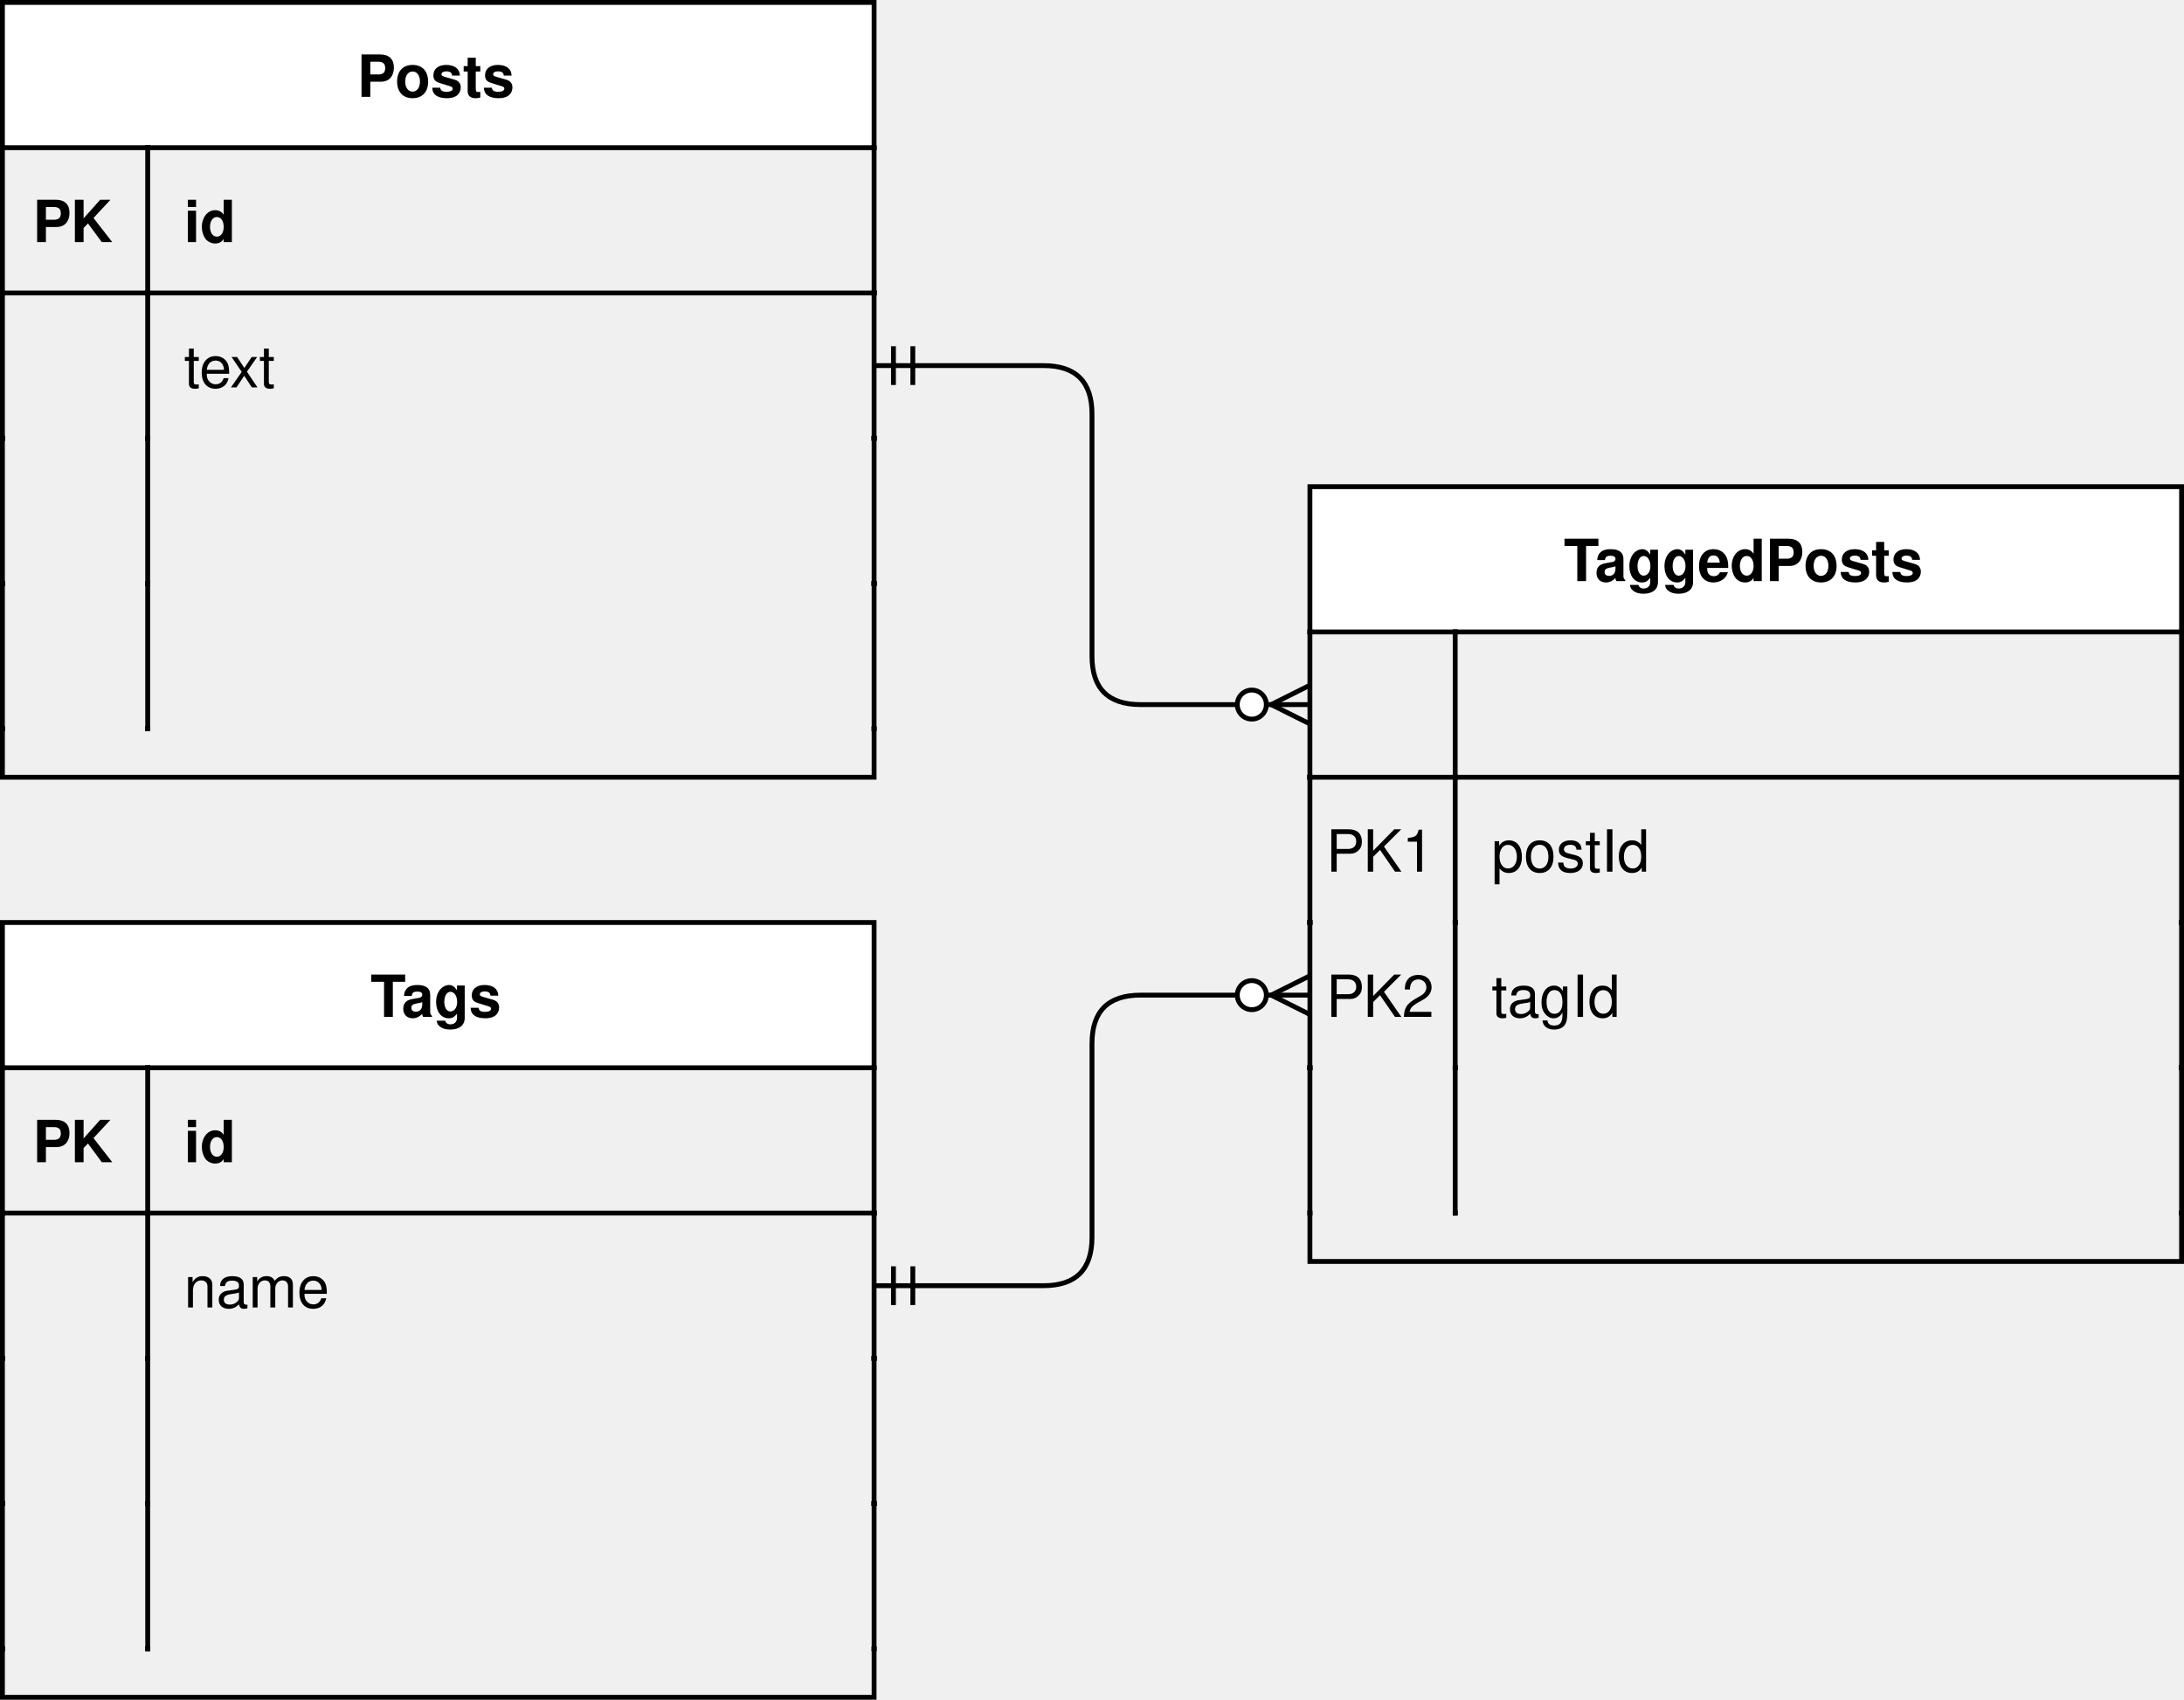
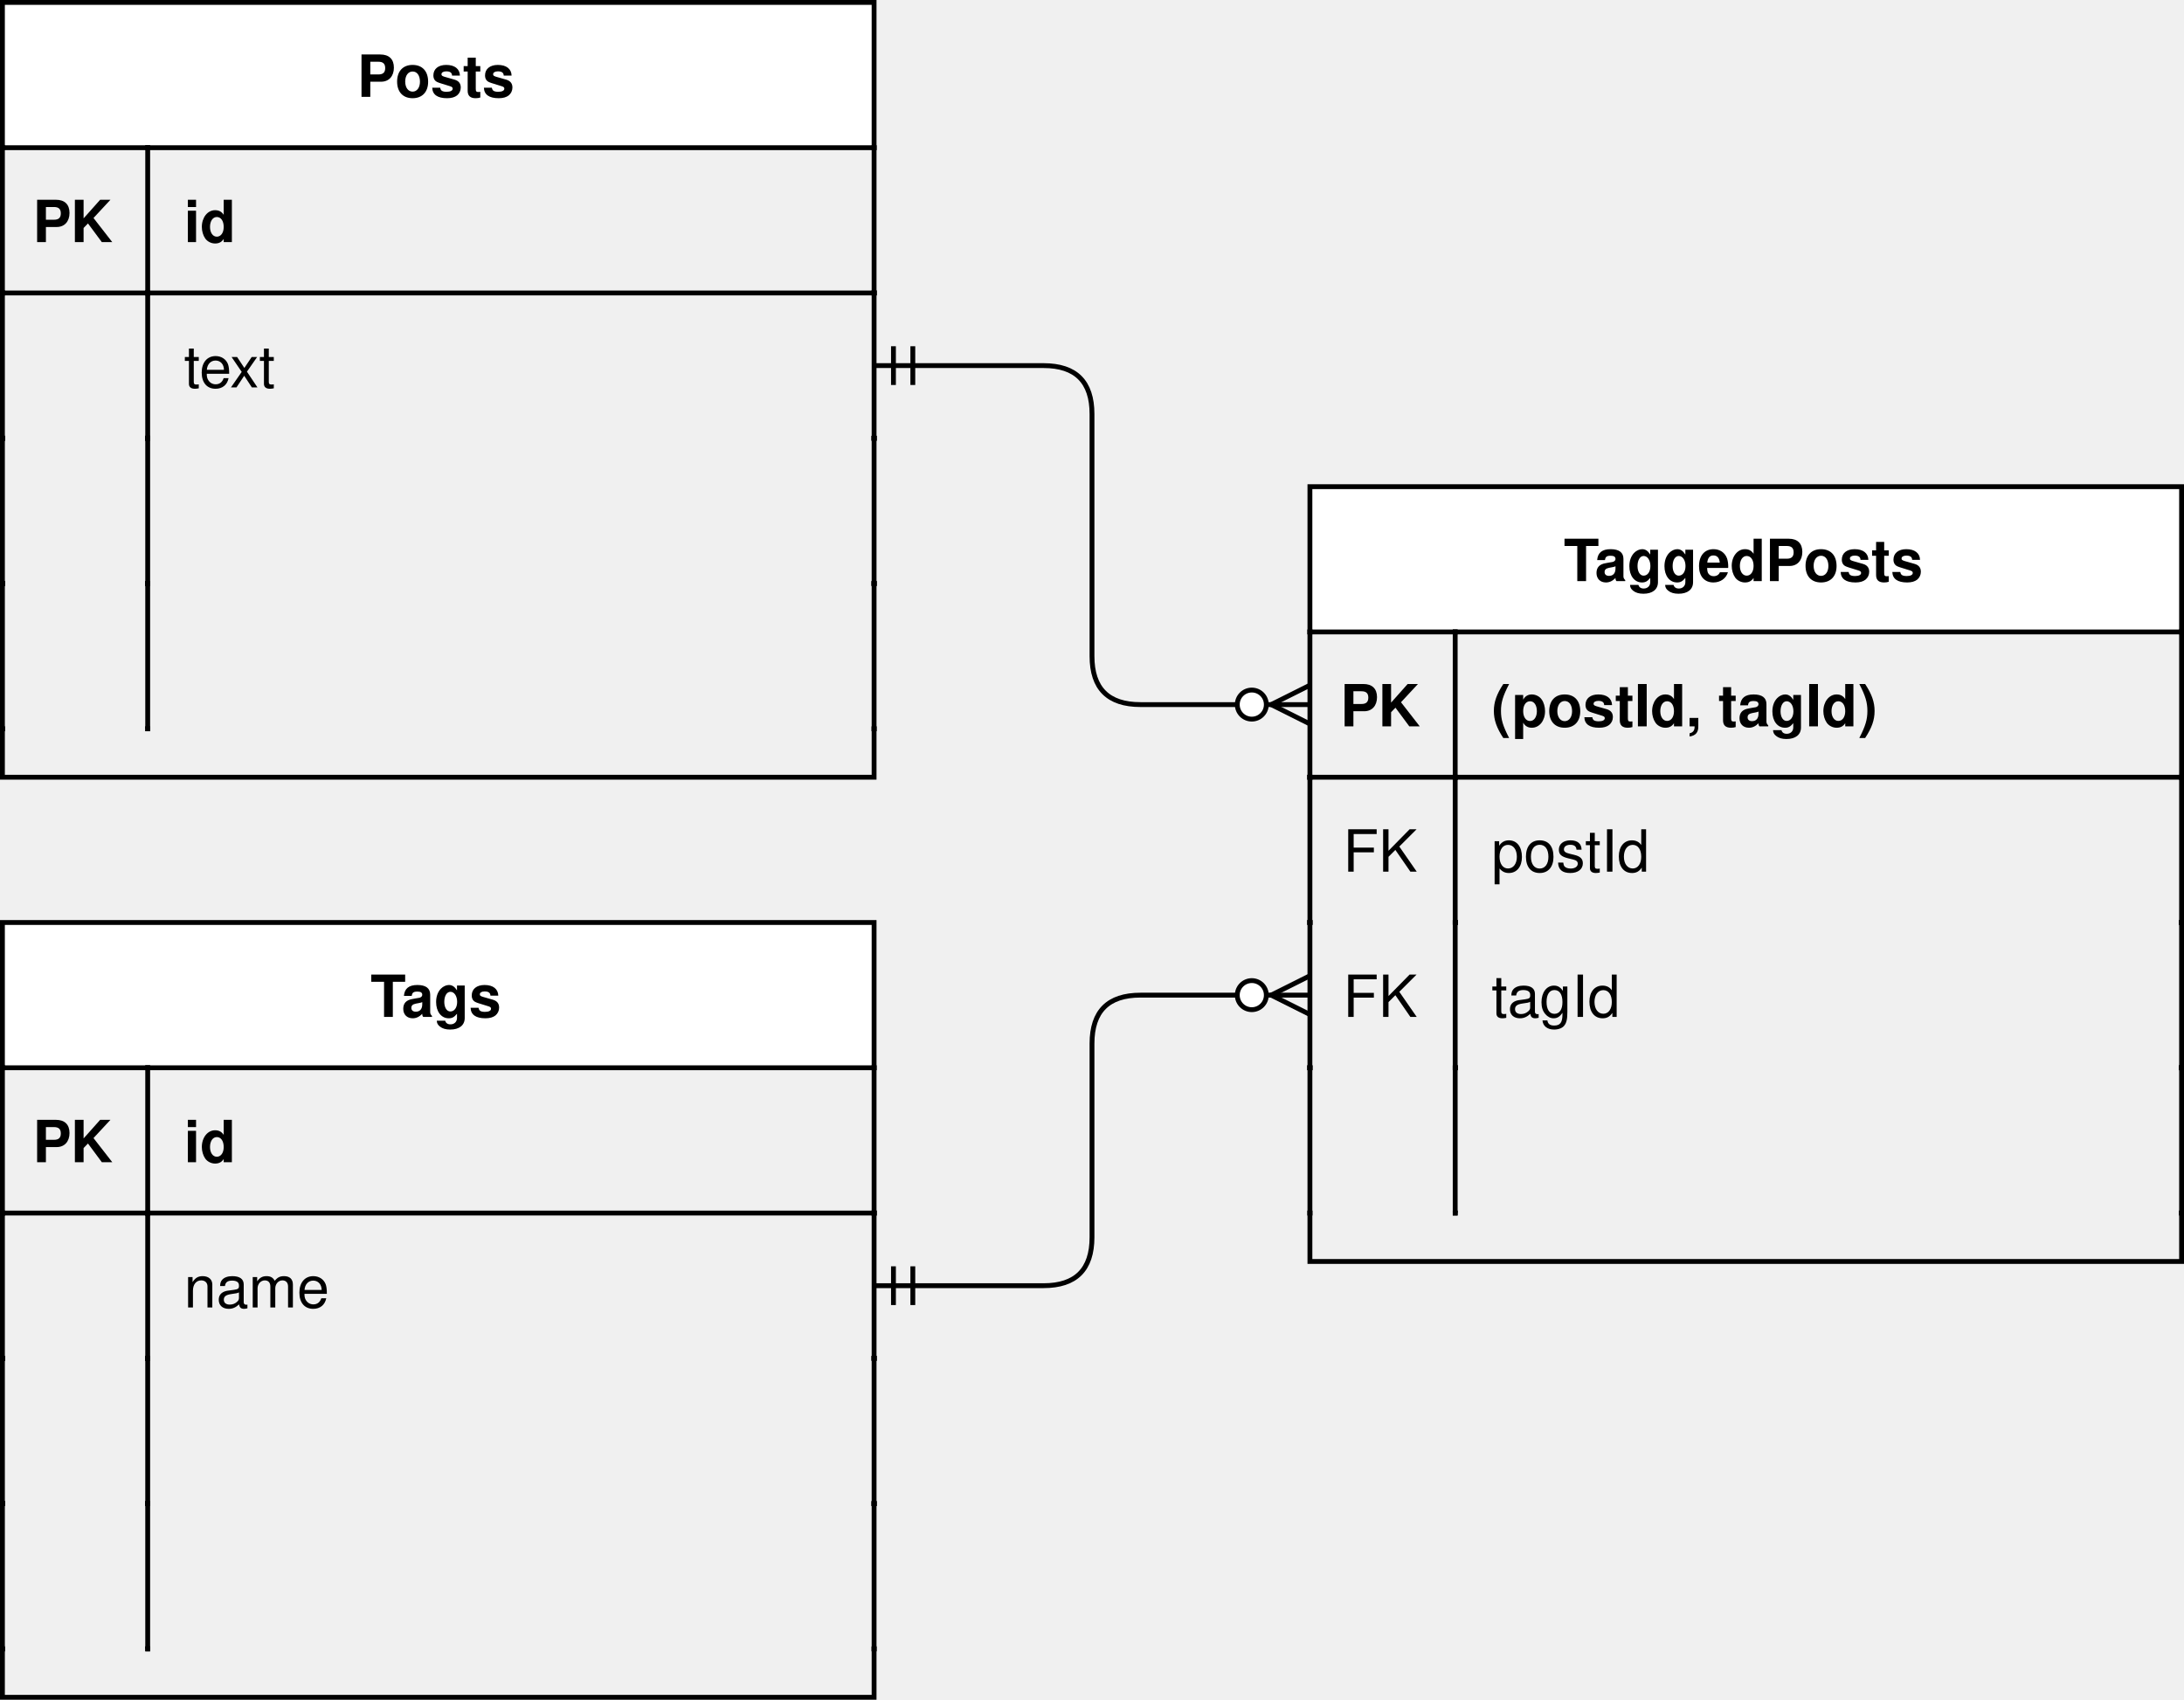
- <svg xmlns="http://www.w3.org/2000/svg" host="65bd71144e" version="1.1" width="451px" height="351px" viewBox="-0.5 -0.5 451 351" content="&lt;mxfile&gt;&lt;diagram id=&quot;QAJYm9CQ3f9bad-Zq3Se&quot; name=&quot;ページ1&quot;&gt;7VzRbuI4FP0aXkckJkx5XBh2drUdbdVW2plHDzHBkrEjx7QwX792bCchoaOkhOCGVKiKb+yLfc/JCbnXMAKL7f4rh/HmGwsRGfnjcD8CX0a+H0w8+V8ZDtoAZmNtiDgOtcnLDU/4FzJG222HQ5QcdRSMEYHjY+OKUYpW4sgGOWevx93WjBy/awwjVDE8rSCpWv/Dodho653/Obf/hXC0se/sTWf6zBbazmYlyQaG7LVgAssRWHDGhD7a7heIqNjZuOhxf75xNpsYR1TUGRDoAS+Q7MzanmEUofCBJSIxUxQHu24521gdCvhTmeaJgFwYeMBYGmTABcQUcWnw0jYhME5w2l1bNpiE9/DAdsI6sq35Gu9R+KjRUX0lUPfSmWoq52vp/MlMRp2GBEdUHq/kWtU7zjlK5FzuYSJMDzViwQjj6fTBOP2T9mqUTOBeEBdoXzCZqH1FbIsEP8gu5qx0pocYCnuBab/mhPDujG1TJMPUGKEhYZT5znGSBwaq07BNK7C9iZVcpcCQPMrrANIohe0YFRWQkLP4GfIICWOIGVZBXb7ICGXxx4TYaFJGlSfBYnOSoLUd+5MJwbYWQ7PyzGm66mAuXzIOi/GnYBTI6S5k28vb8qW6c4keTQSXlFI+kET2FSWiEbJBbWStGNUEErSA4+czcUzlDeY4NoZoXIKofI0xGbc1SRVqg8MQ0Uaxn9aOfSHYoGGsjbM8MI29QSKpTqFAc7ajYVIBMJtnLUzvXMPU6qTuO09iuMI0utcjpyXQgw5B34/evOCCVklQy127LJh9CIUuU+VjKPS0Q4W2HzkLQD784135ikYhtv7OF+lZ7fD3SKQ9rwJrLD/y/h26rtVdYd1nbfb8QZwvJs6zLsUZnBDna3/calWcM6reljpPKrgKGPVdnBtg3Wt1ruakBnVuS509v0t5PjdN5bg2149+n7TZuZzVpWW5Psy9luVqXmsoEtQkghHfTksE3sfIQDlRI8i47WSRwN6yj55yrqy57dYJvJvMQfnVHBR2/hGn3VpBA+D7fG+10uy4VjvxyNNcq7ssF/jVjNSVr+hWH3kyot6WUJ9IR6G9cF2qO4O619I8ZKMuKM1dFgvO3jTluDTfZDbKvR1Ul5blIRuVhuHcXVaDLLtSJTh7q5Tjulw/+j3SZevdHVAvrcv1Ye6zLoNqTusZRkORoH6RwJ90WSUAHyPz5ESVANSH9gpVAnBqL9SVNbfdKkHG1du6k1aTT7dWJWgAfK/vrUMq6oJa3WWVAPQ7FQVuMhUFqqkoCrfIdanuDOpeS/OQjrqgNHdZJQD9zkaBm8xG2Udqd0C9tCwP2agU92o2apDl1mS50yrB5NxEldu6PKkf/T7psnO7pS6syw1g7rUu13j+RWGEbApJCtyGRYxCssytOsmkSwaeXOR8I7bEXIyIhn+o33mSzeXjL8TZM/sG6WFkCg35uS2k4b8pT9Aei+92uDz+oRjxKTCtL3t71avGwTaoXPL3YqMwSjXzYWnLjtOLVSssUOBkGSFhO74yvWyQhL0Bjcyelt9qhDc+AW9m5IhAgV+O5/EbDj2oW1POznLxwivzRs/fjMo5U3EESo7KfvSaK37ew70aO0YG7pW5Z5/zi9zT31e9IvkmJc547yVfyZFfdvRu9slm/ltuunv+g3hg+T8=&lt;/diagram&gt;&lt;/mxfile&gt;">
+ <svg xmlns="http://www.w3.org/2000/svg" host="65bd71144e" version="1.1" width="451px" height="351px" viewBox="-0.5 -0.5 451 351" content="&lt;mxfile&gt;&lt;diagram id=&quot;QAJYm9CQ3f9bad-Zq3Se&quot; name=&quot;ページ1&quot;&gt;7VzRbuI4FP0apN2XEYkJUx4XhpkdbUdbtZVm9tGDTbBk7CgxLczXrx3bCcR0lBRIU5MKVfGNfbHvOTkm9wYGYLbefklhsvrGEaaDcIi2A/BpEIbRKJD/lWGnDWAy1IY4JUibgtLwQH5hY7TdNgTh7KCj4JwKkhwaF5wxvBAHNpim/Pmw25LTw3dNYIwdw8MCUtf6nSCx0tab8GNp/xuTeGXfORhP9Jk1tJ3NSrIVRPx5zwTmAzBLORf6aL2dYapiZ+Oix31+4WwxsRQzUWdApAc8Qboxa3uEcYzRHc9EZqYodnbdcraJOhTwpzJNMwFTYeABQ2mQAReQMJxKQ5C3KYVJRvLu2rIiFN3CHd8I68i2pkuyxeheo6P6SqBupTPVVM6X0vmDmYw6DSmJmTxeyLWqd5ymOJNzuYWZMD3UiBmnPM2nD4b5n7S7UTKBe8KpwNs9k4naF8zXWKQ72cWclc70EEPhIDLt55IQwY2xrfbJMDZGaEgYF75LnOSBgeo4bGMHthexkqsUBNJ7eR1AFuewHaKiAoJSnjzCNMbCGBJOVFDnTzJCRfwJpTaajDPlSfDEnKR4acf+5ELwtcXQrLxwmq86msqXjMNs+CEaRHK6M9kOyrZ8qe6pRI9lIpWUUj6wRPYZZ6IRslFtZK0Y1QQSnAHHjw6Od/80QzIXOFgi2RikYQWk6lXGZeSWNNeoFUEIs0bRH9eO/l64QcNoG2dlYBp7g1SSnUGBp3zDUOZAWMyzFqo3Dqp/JFJPvyLFc7lVwfgr+vONYbbiqftOswQuCItv9chxhQdRizzYDl68CqOz8qKWu/MSY/IuZLtKlfch2+MWZdt+Dt0D8vNb6zZGxPo7XbYntaPvkWwHgYOqle1uS3VbWPsszUHYa/PFtHnSpjYDz7W5YOp1ifPIgTX/HO23NjfA2mtxdtNUvTifS5yDsE11PjVz1XFtrh99n7TZTWN5Lsv1YfZalt1EV183qEkEI76tVg2C95F/6kTZoOB2J+sGdsv2t3AQXGUKKnRTUKTztzjnrRQ0AN7nvdVKc8e1uhO3PM21us1iQegmpN74ij7rLU9B1OsS6iPpKLwVXZfq1qD2Wpr7bNQFpbnNWsHJz1F1XJqvMht15KEqz2W5z0blYXCzUb0sn02WW60SnPygVMd1uX70PdJl6707oF5al+vD7LMuAzen9QjjvkhQv0gQjtqsEoD3kXnqRJUA1If2DaoEwM08eVYlKLh6XTupm3y6tipBA+C93lv7VNQFtbrNKgHwOxUFrjIVBdxUFINr3HWpbg1qr6W5T0ddUJrbrBIAv7NR4CqzUfaWujugXlqW+2xUjrubjepl+Wyy3GqVYHRqoqrbujyqH32fdLlzT0tdWJcbwOy1Lte4/8UoxjaFJAVuxWPOIJ2XVp1k0iWDQC5yuhJrai5GzNBf6qefZHN+/wun/JF/g2w3MIWG8twaMvRvzhO8JeKHHS6P/1OM+BCZ1qetvepVY2cbTC75x35jb5RqlsPylh2nF6tWuEeBo2WEjG/ShellgyTsBjQwz7T8ViOC4RF4C2OKKRTk6XAev+HQndqaSnZWixdBlTd6/mZUyRnHEag4qvrRa3b8vIZ7NZ4Y6blX5Z69z9/nnv6+6huSb1ThTPBa8lUchVVHr2afbJY/76a7l7+RB+b/Aw==&lt;/diagram&gt;&lt;/mxfile&gt;">
  <defs>
+     <clipPath id="mx-clip-270-130-30-30-0">
+       <rect x="270" y="130" width="30" height="30" />
+     </clipPath>
+     <clipPath id="mx-clip-306-130-144-30-0">
+       <rect x="306" y="130" width="144" height="30" />
+     </clipPath>
    <clipPath id="mx-clip-270-160-30-30-0">
      <rect x="270" y="160" width="30" height="30" />
    </clipPath>
    <clipPath id="mx-clip-306-160-144-30-0">
      <rect x="306" y="160" width="144" height="30" />
    </clipPath>
    <clipPath id="mx-clip-270-190-30-30-0">
      <rect x="270" y="190" width="30" height="30" />
    </clipPath>
    <clipPath id="mx-clip-306-190-144-30-0">
      <rect x="306" y="190" width="144" height="30" />
    </clipPath>
    <clipPath id="mx-clip-0-30-30-30-0">
      <rect x="0" y="30" width="30" height="30" />
    </clipPath>
    <clipPath id="mx-clip-36-30-144-30-0">
      <rect x="36" y="30" width="144" height="30" />
    </clipPath>
    <clipPath id="mx-clip-36-60-144-30-0">
      <rect x="36" y="60" width="144" height="30" />
    </clipPath>
    <clipPath id="mx-clip-0-220-30-30-0">
      <rect x="0" y="220" width="30" height="30" />
    </clipPath>
    <clipPath id="mx-clip-36-220-144-30-0">
      <rect x="36" y="220" width="144" height="30" />
    </clipPath>
    <clipPath id="mx-clip-36-250-144-30-0">
      <rect x="36" y="250" width="144" height="30" />
    </clipPath>
  </defs>
  <g>
    <path d="M 270 130 L 270 100 L 450 100 L 450 130" fill="rgb(255, 255, 255)" stroke="rgb(0, 0, 0)" stroke-miterlimit="10" pointer-events="all" />
    <path d="M 270 130 L 270 260 L 450 260 L 450 130" fill="none" stroke="rgb(0, 0, 0)" stroke-miterlimit="10" pointer-events="none" />
    <path d="M 270 130 L 450 130" fill="none" stroke="rgb(0, 0, 0)" stroke-miterlimit="10" pointer-events="none" />
    <path d="M 300 130 L 300 160 L 300 190 L 300 220 L 300 250" fill="none" stroke="rgb(0, 0, 0)" stroke-miterlimit="10" pointer-events="none" />
    <g fill="#000000" font-family="Helvetica" font-weight="bold" pointer-events="none" text-anchor="middle" font-size="12px">
      <text x="359.5" y="119.5">
                TaggedPosts
            </text>
    </g>
    <path d="M 270 130 M 450 130 M 450 160 L 270 160" fill="none" stroke="rgb(0, 0, 0)" stroke-linecap="square" stroke-miterlimit="10" pointer-events="none" />
    <path d="M 270 130 M 300 130 M 300 160 M 270 160" fill="none" stroke="rgb(0, 0, 0)" stroke-linecap="square" stroke-miterlimit="10" pointer-events="none" />
+     <g fill="#000000" font-family="Helvetica" font-weight="bold" pointer-events="none" clip-path="url(#mx-clip-270-130-30-30-0)" text-anchor="middle" font-size="12px">
+       <text x="284.5" y="149.5">
+                 PK
+             </text>
+     </g>
    <path d="M 300 130 M 450 130 M 450 160 M 300 160" fill="none" stroke="rgb(0, 0, 0)" stroke-linecap="square" stroke-miterlimit="10" pointer-events="none" />
+     <g fill="#000000" font-family="Helvetica" font-weight="bold" text-decoration="underline" pointer-events="none" clip-path="url(#mx-clip-306-130-144-30-0)" font-size="12px">
+       <text x="307.5" y="149.5">
+                 (postId, tagId)
+             </text>
+     </g>
    <path d="M 270 160 M 450 160 M 450 190 M 270 190" fill="none" stroke="rgb(0, 0, 0)" stroke-linecap="square" stroke-miterlimit="10" pointer-events="none" />
    <path d="M 270 160 M 300 160 M 300 190 M 270 190" fill="none" stroke="rgb(0, 0, 0)" stroke-linecap="square" stroke-miterlimit="10" pointer-events="none" />
    <g fill="#000000" font-family="Helvetica" pointer-events="none" clip-path="url(#mx-clip-270-160-30-30-0)" text-anchor="middle" font-size="12px">
      <text x="284.5" y="179.5">
-                 PK1
+                 FK
            </text>
    </g>
    <path d="M 300 160 M 450 160 M 450 190 M 300 190" fill="none" stroke="rgb(0, 0, 0)" stroke-linecap="square" stroke-miterlimit="10" pointer-events="none" />
    <g fill="#000000" font-family="Helvetica" pointer-events="none" clip-path="url(#mx-clip-306-160-144-30-0)" font-size="12px">
      <text x="307.5" y="179.5">
                postId
            </text>
    </g>
    <path d="M 270 190 M 450 190 M 450 220 M 270 220" fill="none" stroke="rgb(0, 0, 0)" stroke-linecap="square" stroke-miterlimit="10" pointer-events="none" />
    <path d="M 270 190 M 300 190 M 300 220 M 270 220" fill="none" stroke="rgb(0, 0, 0)" stroke-linecap="square" stroke-miterlimit="10" pointer-events="none" />
    <g fill="#000000" font-family="Helvetica" pointer-events="none" clip-path="url(#mx-clip-270-190-30-30-0)" text-anchor="middle" font-size="12px">
      <text x="284.5" y="209.5">
-                 PK2
+                 FK
            </text>
    </g>
    <path d="M 300 190 M 450 190 M 450 220 M 300 220" fill="none" stroke="rgb(0, 0, 0)" stroke-linecap="square" stroke-miterlimit="10" pointer-events="none" />
    <g fill="#000000" font-family="Helvetica" pointer-events="none" clip-path="url(#mx-clip-306-190-144-30-0)" font-size="12px">
      <text x="307.5" y="209.5">
                tagId
            </text>
    </g>
    <path d="M 270 220 M 450 220 M 450 250 M 270 250" fill="none" stroke="rgb(0, 0, 0)" stroke-linecap="square" stroke-miterlimit="10" pointer-events="none" />
    <path d="M 270 220 M 300 220 M 300 250 M 270 250" fill="none" stroke="rgb(0, 0, 0)" stroke-linecap="square" stroke-miterlimit="10" pointer-events="none" />
    <path d="M 300 220 M 450 220 M 450 250 M 300 250" fill="none" stroke="rgb(0, 0, 0)" stroke-linecap="square" stroke-miterlimit="10" pointer-events="none" />
    <path d="M 0 30 L 0 0 L 180 0 L 180 30" fill="rgb(255, 255, 255)" stroke="rgb(0, 0, 0)" stroke-miterlimit="10" pointer-events="none" />
    <path d="M 0 30 L 0 160 L 180 160 L 180 30" fill="none" stroke="rgb(0, 0, 0)" stroke-miterlimit="10" pointer-events="none" />
    <path d="M 0 30 L 180 30" fill="none" stroke="rgb(0, 0, 0)" stroke-miterlimit="10" pointer-events="none" />
    <path d="M 30 30 L 30 60 L 30 90 L 30 120 L 30 150" fill="none" stroke="rgb(0, 0, 0)" stroke-miterlimit="10" pointer-events="none" />
    <g fill="#000000" font-family="Helvetica" font-weight="bold" pointer-events="none" text-anchor="middle" font-size="12px">
      <text x="89.5" y="19.5">
                Posts
            </text>
    </g>
    <path d="M 0 30 M 180 30 M 180 60 L 0 60" fill="none" stroke="rgb(0, 0, 0)" stroke-linecap="square" stroke-miterlimit="10" pointer-events="none" />
    <path d="M 0 30 M 30 30 M 30 60 M 0 60" fill="none" stroke="rgb(0, 0, 0)" stroke-linecap="square" stroke-miterlimit="10" pointer-events="none" />
    <g fill="#000000" font-family="Helvetica" font-weight="bold" pointer-events="none" clip-path="url(#mx-clip-0-30-30-30-0)" text-anchor="middle" font-size="12px">
      <text x="14.5" y="49.5">
                PK
            </text>
    </g>
    <path d="M 30 30 M 180 30 M 180 60 M 30 60" fill="none" stroke="rgb(0, 0, 0)" stroke-linecap="square" stroke-miterlimit="10" pointer-events="none" />
    <g fill="#000000" font-family="Helvetica" font-weight="bold" text-decoration="underline" pointer-events="none" clip-path="url(#mx-clip-36-30-144-30-0)" font-size="12px">
      <text x="37.5" y="49.5">
                id
            </text>
    </g>
    <path d="M 0 60 M 180 60 M 180 90 M 0 90" fill="none" stroke="rgb(0, 0, 0)" stroke-linecap="square" stroke-miterlimit="10" pointer-events="none" />
    <path d="M 0 60 M 30 60 M 30 90 M 0 90" fill="none" stroke="rgb(0, 0, 0)" stroke-linecap="square" stroke-miterlimit="10" pointer-events="none" />
    <path d="M 30 60 M 180 60 M 180 90 M 30 90" fill="none" stroke="rgb(0, 0, 0)" stroke-linecap="square" stroke-miterlimit="10" pointer-events="none" />
    <g fill="#000000" font-family="Helvetica" pointer-events="none" clip-path="url(#mx-clip-36-60-144-30-0)" font-size="12px">
      <text x="37.5" y="79.5">
                text
            </text>
    </g>
    <path d="M 0 90 M 180 90 M 180 120 M 0 120" fill="none" stroke="rgb(0, 0, 0)" stroke-linecap="square" stroke-miterlimit="10" pointer-events="none" />
    <path d="M 0 90 M 30 90 M 30 120 M 0 120" fill="none" stroke="rgb(0, 0, 0)" stroke-linecap="square" stroke-miterlimit="10" pointer-events="none" />
    <path d="M 30 90 M 180 90 M 180 120 M 30 120" fill="none" stroke="rgb(0, 0, 0)" stroke-linecap="square" stroke-miterlimit="10" pointer-events="none" />
    <path d="M 0 120 M 180 120 M 180 150 M 0 150" fill="none" stroke="rgb(0, 0, 0)" stroke-linecap="square" stroke-miterlimit="10" pointer-events="none" />
    <path d="M 0 120 M 30 120 M 30 150 M 0 150" fill="none" stroke="rgb(0, 0, 0)" stroke-linecap="square" stroke-miterlimit="10" pointer-events="none" />
    <path d="M 30 120 M 180 120 M 180 150 M 30 150" fill="none" stroke="rgb(0, 0, 0)" stroke-linecap="square" stroke-miterlimit="10" pointer-events="none" />
    <path d="M 0 220 L 0 190 L 180 190 L 180 220" fill="rgb(255, 255, 255)" stroke="rgb(0, 0, 0)" stroke-miterlimit="10" pointer-events="none" />
    <path d="M 0 220 L 0 350 L 180 350 L 180 220" fill="none" stroke="rgb(0, 0, 0)" stroke-miterlimit="10" pointer-events="none" />
    <path d="M 0 220 L 180 220" fill="none" stroke="rgb(0, 0, 0)" stroke-miterlimit="10" pointer-events="none" />
    <path d="M 30 220 L 30 250 L 30 280 L 30 310 L 30 340" fill="none" stroke="rgb(0, 0, 0)" stroke-miterlimit="10" pointer-events="none" />
    <g fill="#000000" font-family="Helvetica" font-weight="bold" pointer-events="none" text-anchor="middle" font-size="12px">
      <text x="89.5" y="209.5">
                Tags
            </text>
    </g>
    <path d="M 0 220 M 180 220 M 180 250 L 0 250" fill="none" stroke="rgb(0, 0, 0)" stroke-linecap="square" stroke-miterlimit="10" pointer-events="none" />
    <path d="M 0 220 M 30 220 M 30 250 M 0 250" fill="none" stroke="rgb(0, 0, 0)" stroke-linecap="square" stroke-miterlimit="10" pointer-events="none" />
    <g fill="#000000" font-family="Helvetica" font-weight="bold" pointer-events="none" clip-path="url(#mx-clip-0-220-30-30-0)" text-anchor="middle" font-size="12px">
      <text x="14.5" y="239.5">
                PK
            </text>
    </g>
    <path d="M 30 220 M 180 220 M 180 250 M 30 250" fill="none" stroke="rgb(0, 0, 0)" stroke-linecap="square" stroke-miterlimit="10" pointer-events="none" />
    <g fill="#000000" font-family="Helvetica" font-weight="bold" text-decoration="underline" pointer-events="none" clip-path="url(#mx-clip-36-220-144-30-0)" font-size="12px">
      <text x="37.5" y="239.5">
                id
            </text>
    </g>
    <path d="M 0 250 M 180 250 M 180 280 M 0 280" fill="none" stroke="rgb(0, 0, 0)" stroke-linecap="square" stroke-miterlimit="10" pointer-events="none" />
    <path d="M 0 250 M 30 250 M 30 280 M 0 280" fill="none" stroke="rgb(0, 0, 0)" stroke-linecap="square" stroke-miterlimit="10" pointer-events="none" />
    <path d="M 30 250 M 180 250 M 180 280 M 30 280" fill="none" stroke="rgb(0, 0, 0)" stroke-linecap="square" stroke-miterlimit="10" pointer-events="none" />
    <g fill="#000000" font-family="Helvetica" pointer-events="none" clip-path="url(#mx-clip-36-250-144-30-0)" font-size="12px">
      <text x="37.5" y="269.5">
                name
            </text>
    </g>
    <path d="M 0 280 M 180 280 M 180 310 M 0 310" fill="none" stroke="rgb(0, 0, 0)" stroke-linecap="square" stroke-miterlimit="10" pointer-events="none" />
    <path d="M 0 280 M 30 280 M 30 310 M 0 310" fill="none" stroke="rgb(0, 0, 0)" stroke-linecap="square" stroke-miterlimit="10" pointer-events="none" />
    <path d="M 30 280 M 180 280 M 180 310 M 30 310" fill="none" stroke="rgb(0, 0, 0)" stroke-linecap="square" stroke-miterlimit="10" pointer-events="none" />
    <path d="M 0 310 M 180 310 M 180 340 M 0 340" fill="none" stroke="rgb(0, 0, 0)" stroke-linecap="square" stroke-miterlimit="10" pointer-events="none" />
    <path d="M 0 310 M 30 310 M 30 340 M 0 340" fill="none" stroke="rgb(0, 0, 0)" stroke-linecap="square" stroke-miterlimit="10" pointer-events="none" />
    <path d="M 30 310 M 180 310 M 180 340 M 30 340" fill="none" stroke="rgb(0, 0, 0)" stroke-linecap="square" stroke-miterlimit="10" pointer-events="none" />
    <path d="M 180 75 L 215 75 Q 225 75 225 85 L 225 135 Q 225 145 235 145 L 270 145" fill="none" stroke="rgb(0, 0, 0)" stroke-miterlimit="10" pointer-events="none" />
    <path d="M 184 71 L 184 79 M 188 71 L 188 79" fill="none" stroke="rgb(0, 0, 0)" stroke-miterlimit="10" pointer-events="none" />
    <ellipse cx="258" cy="145" rx="3" ry="3" fill="#ffffff" stroke="rgb(0, 0, 0)" pointer-events="none" />
    <path d="M 270 141 L 262 145 L 270 149" fill="none" stroke="rgb(0, 0, 0)" stroke-miterlimit="10" pointer-events="none" />
    <path d="M 180 265 L 215 265 Q 225 265 225 255 L 225 215 Q 225 205 235 205 L 270 205" fill="none" stroke="rgb(0, 0, 0)" stroke-miterlimit="10" pointer-events="none" />
    <path d="M 184 261 L 184 269 M 188 261 L 188 269" fill="none" stroke="rgb(0, 0, 0)" stroke-miterlimit="10" pointer-events="none" />
    <ellipse cx="258" cy="205" rx="3" ry="3" fill="#ffffff" stroke="rgb(0, 0, 0)" pointer-events="none" />
    <path d="M 270 201 L 262 205 L 270 209" fill="none" stroke="rgb(0, 0, 0)" stroke-miterlimit="10" pointer-events="none" />
  </g>
</svg>
